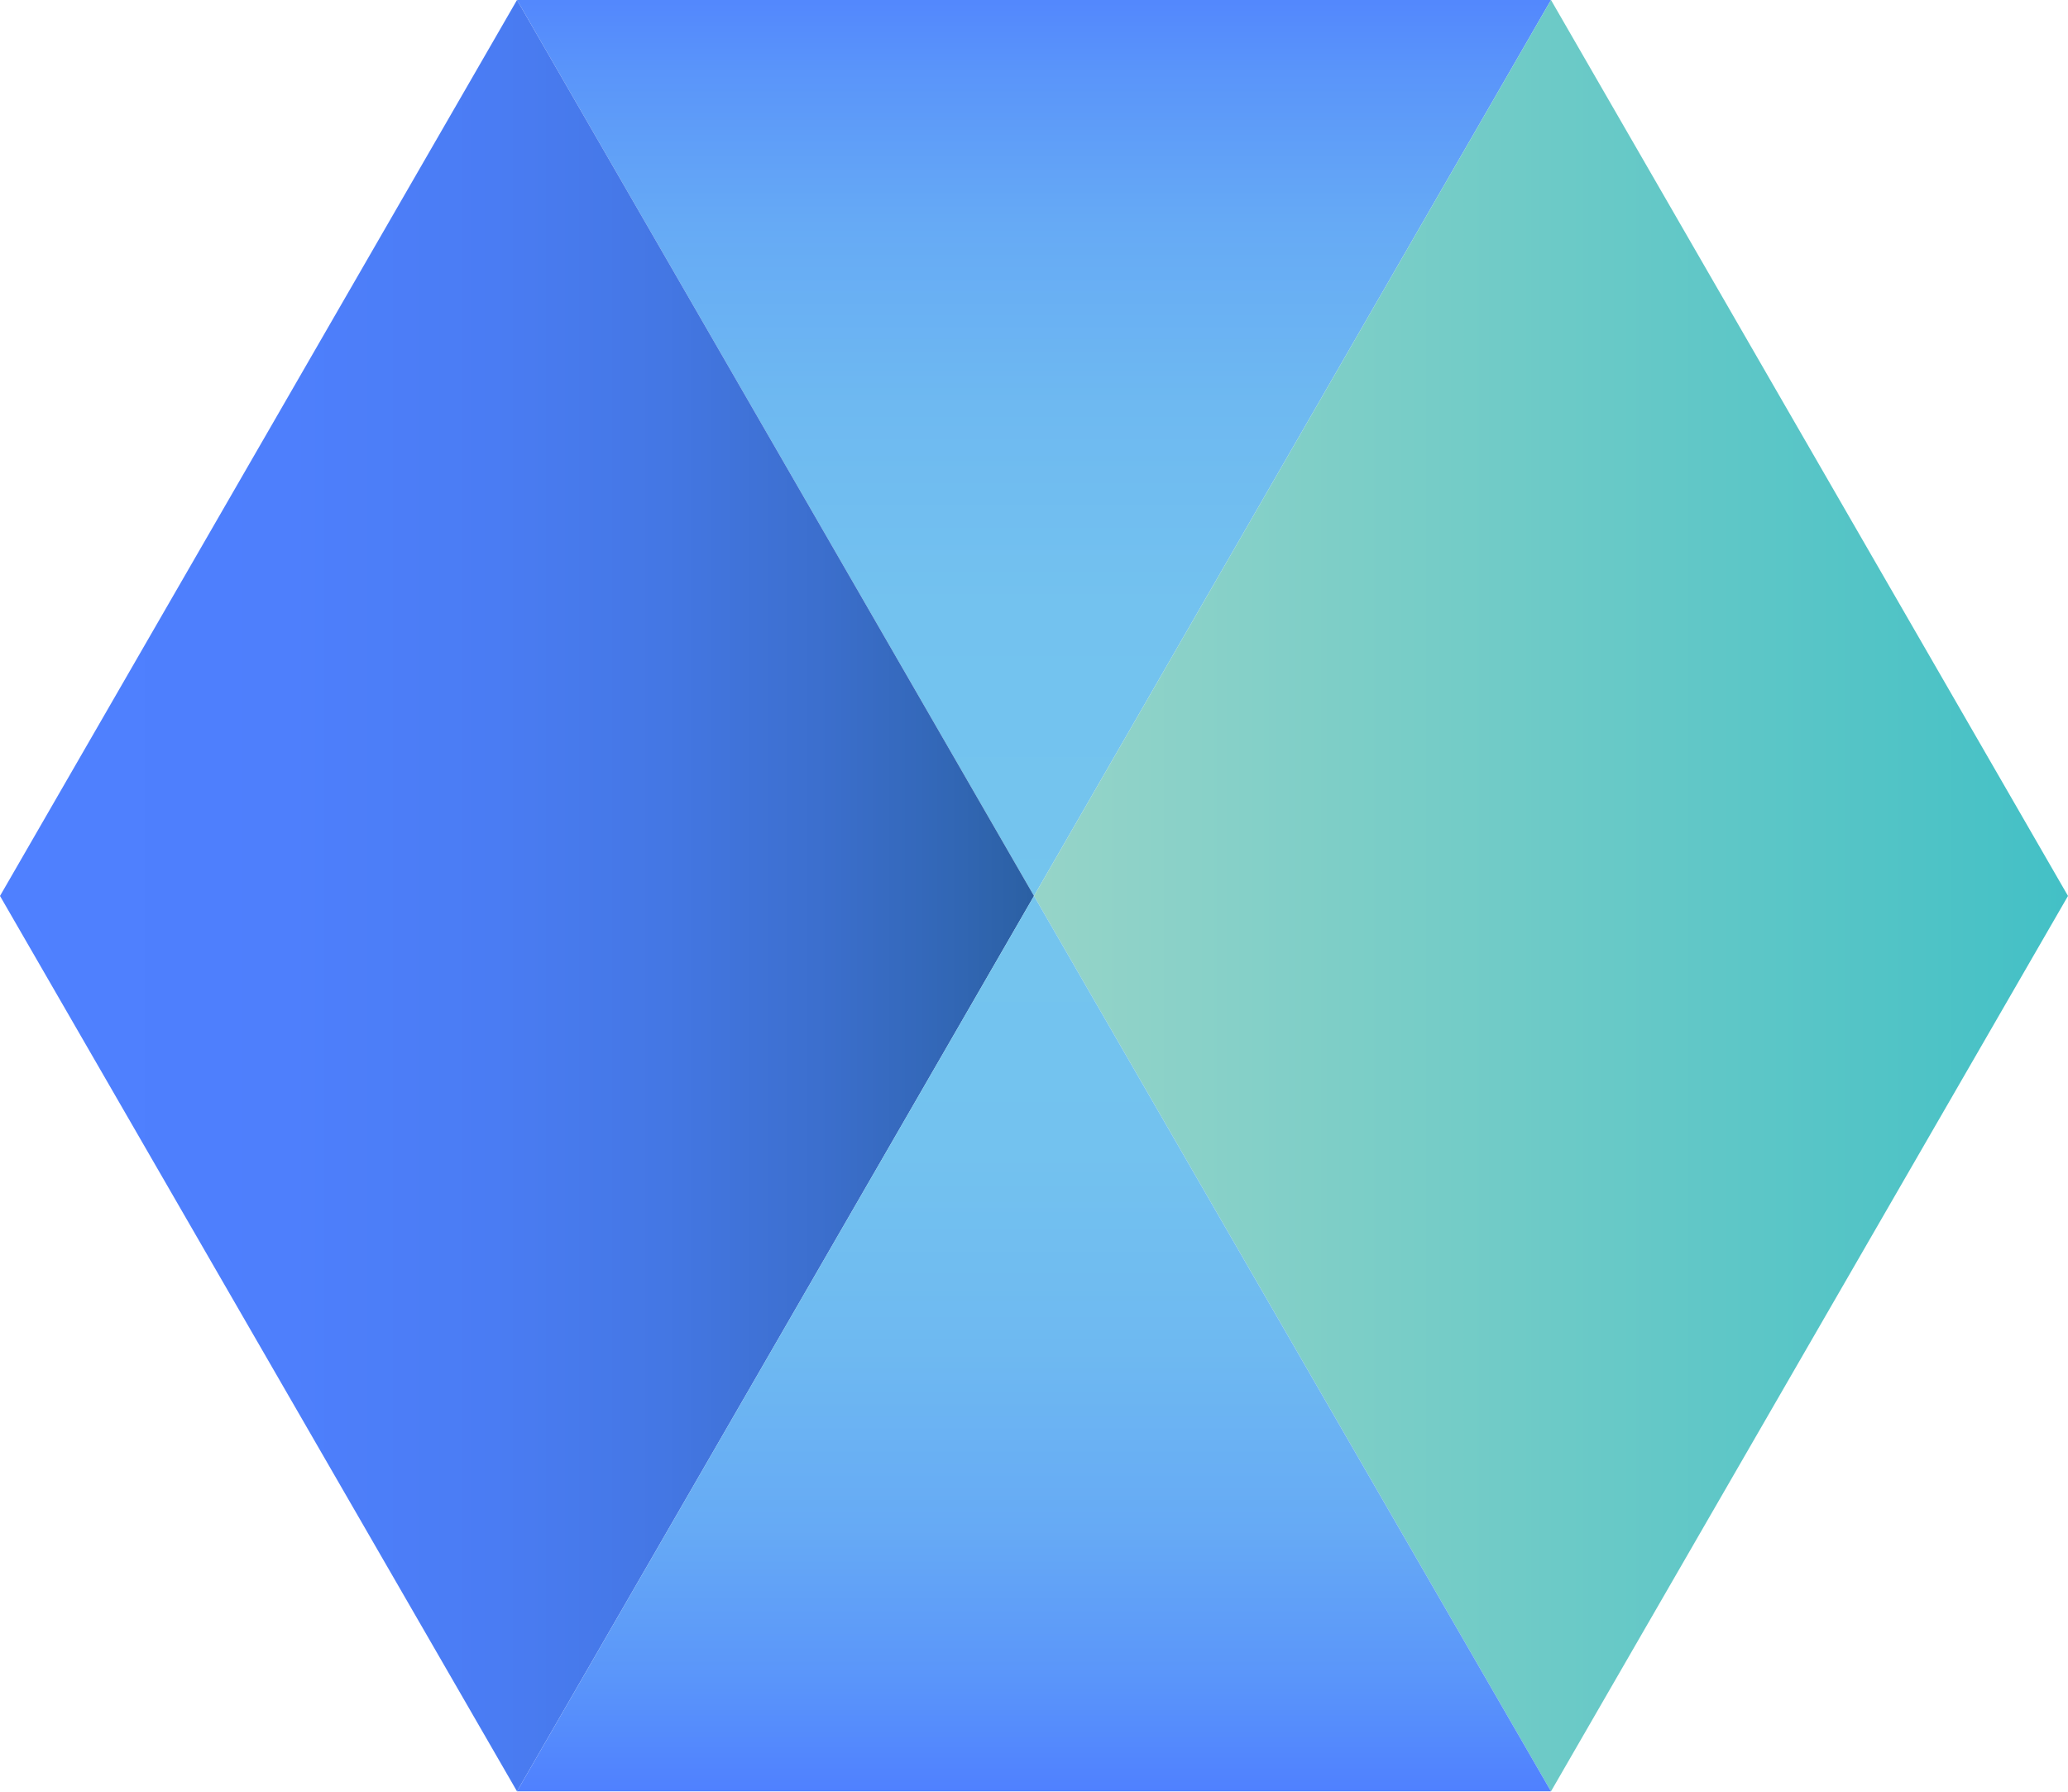
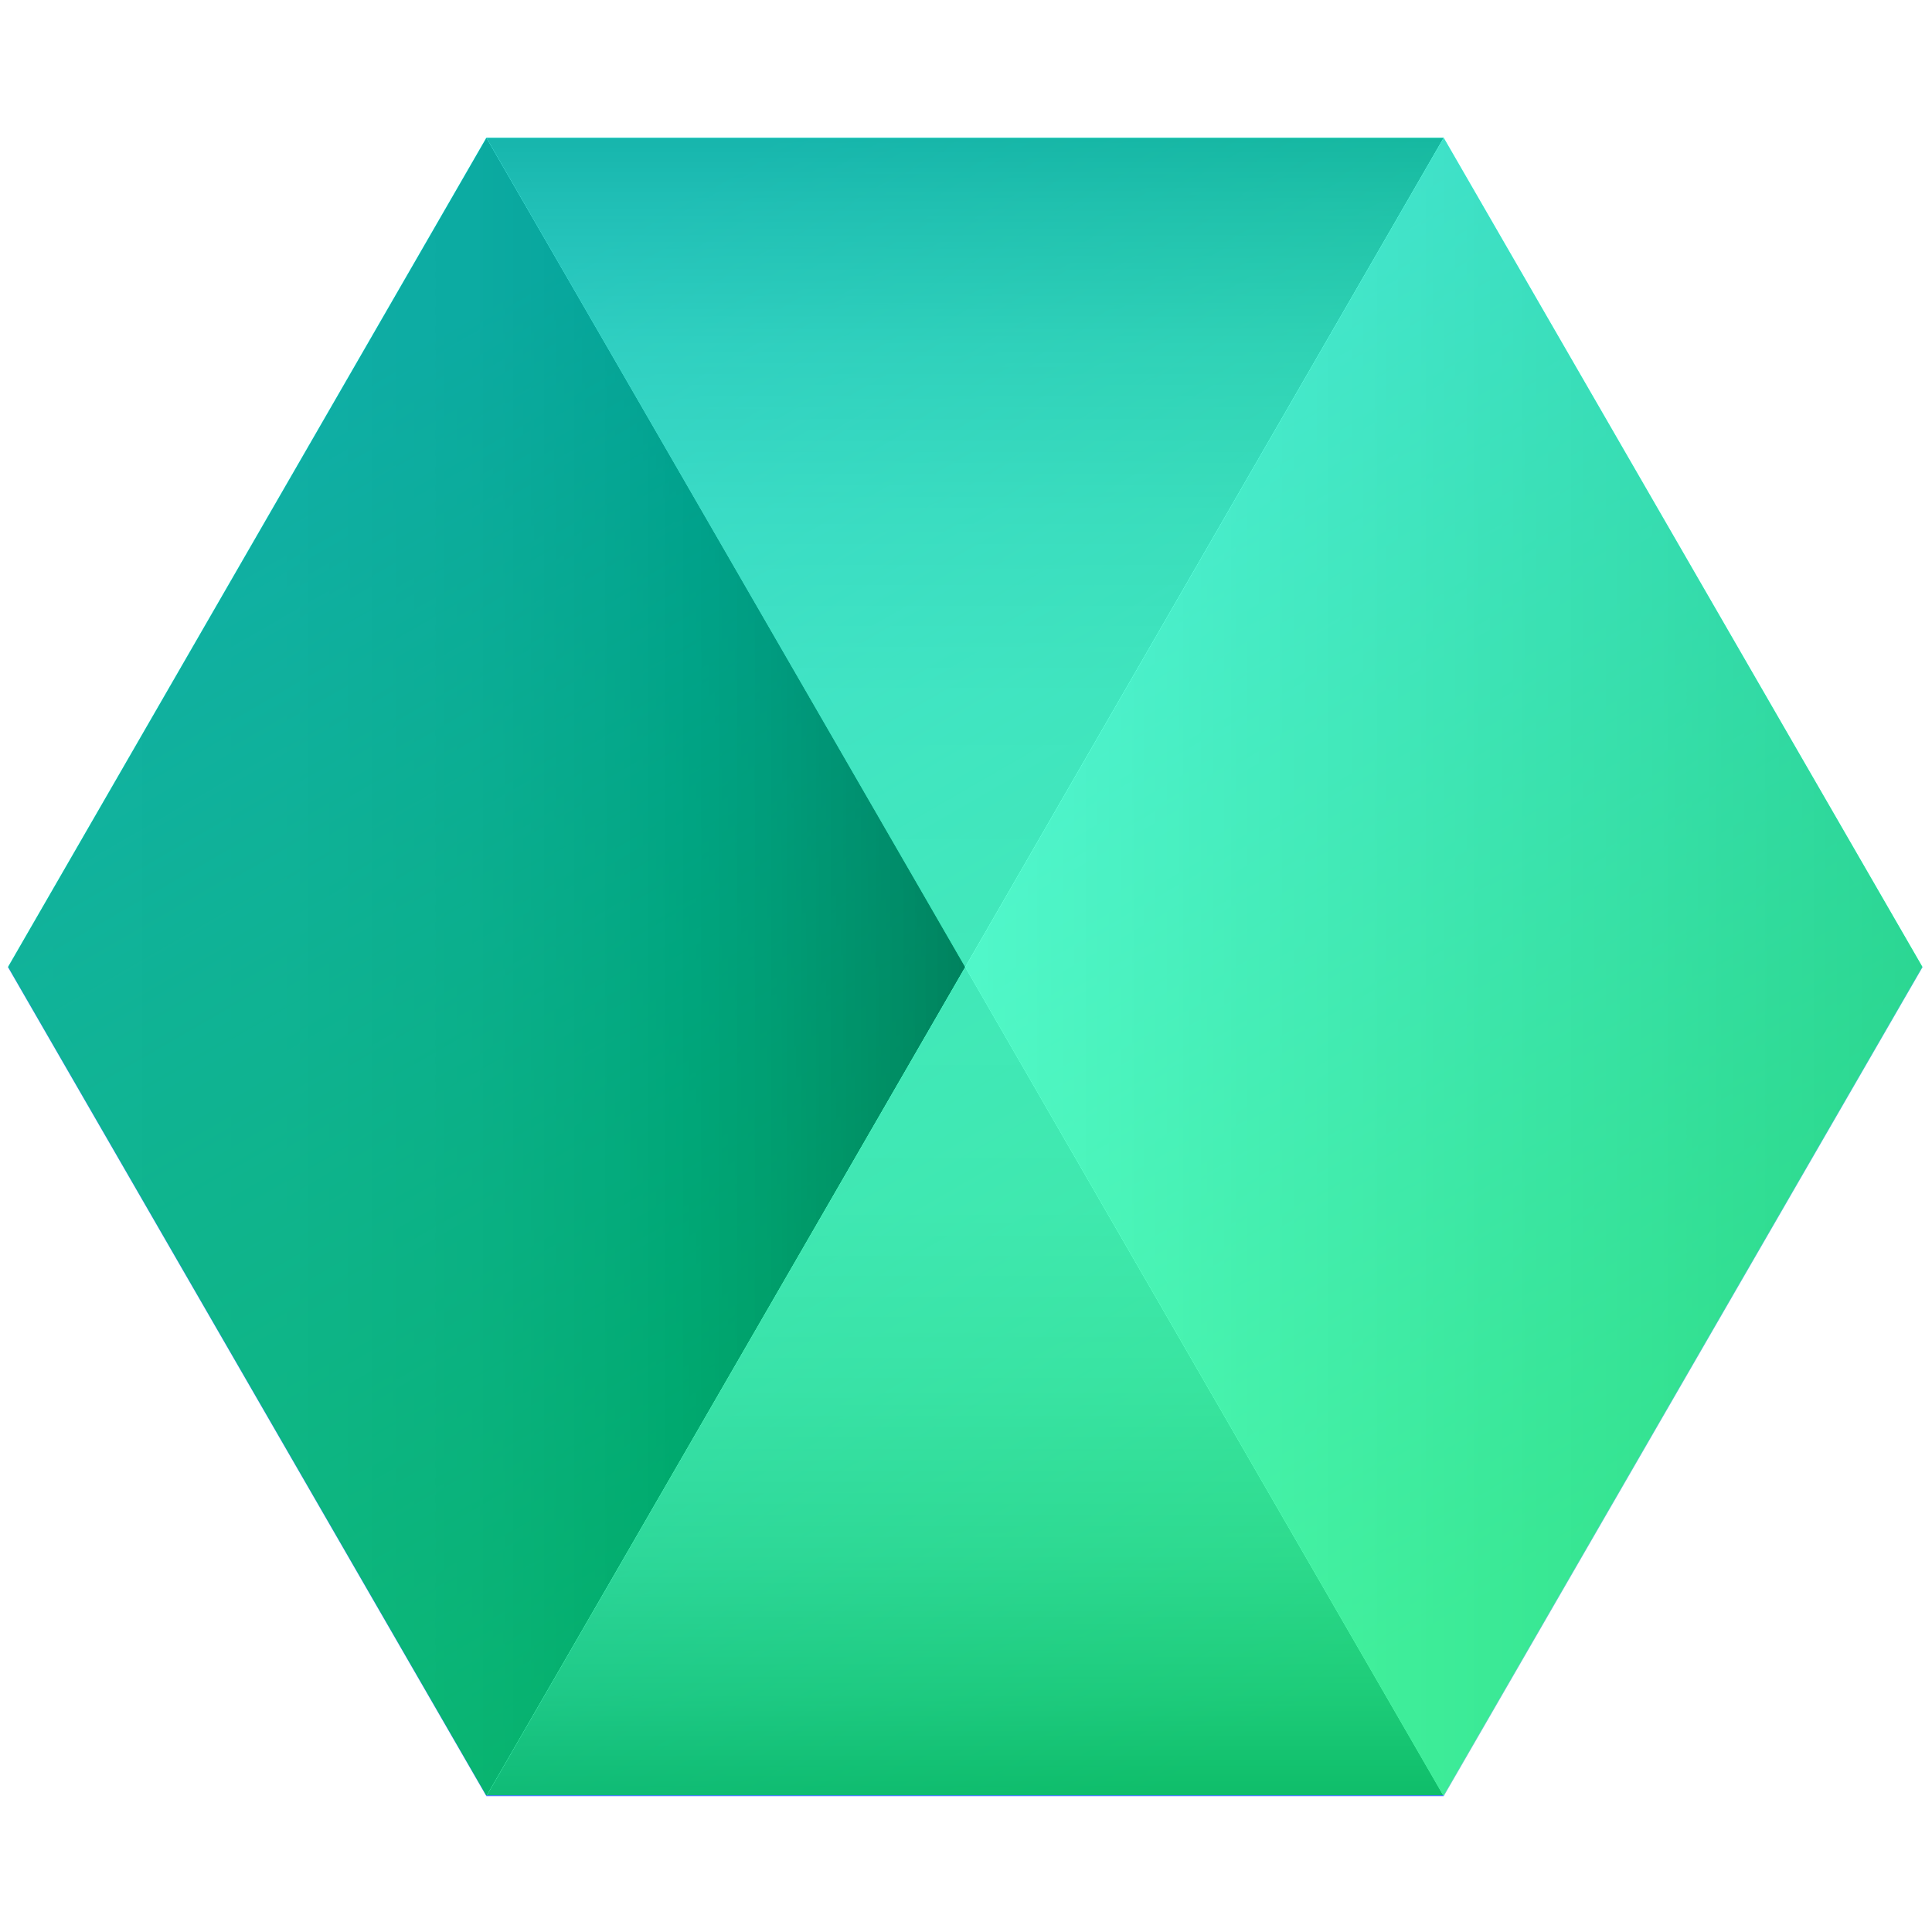
- <svg xmlns="http://www.w3.org/2000/svg" viewBox="0 0 37.56 32.53">
+ <svg xmlns="http://www.w3.org/2000/svg" width="40" height="40" viewBox="0 0 40 40" fill="none">
  <g>
-     <polygon fill="url(#svg-logo-icon-linear-1)" points="28.17 0 9.39 0 18.78 16.27 28.17 0" />
-     <polygon fill="url(#svg-logo-icon-linear-2)" points="28.17 0 18.78 16.27 28.17 32.53 37.56 16.27 28.17 0" />
-     <polygon fill="url(#svg-logo-icon-linear-3)" points="9.39 0 0 16.27 9.39 32.53 18.78 16.27 18.78 16.27 9.39 0" />
-     <polygon fill="url(#svg-logo-icon-linear-4)" points="18.78 16.27 9.39 32.53 28.17 32.53 18.78 16.27 18.78 16.27" />
+     <path fill="url(#svg-logo-icon-linear-1)" d="M29.891 2.852H10.07L19.984 20.023L29.891 2.852Z" />
+     <path fill="url(#svg-logo-icon-linear-2)" d="M29.891 2.852L19.984 20.023L29.891 37.188L39.805 20.023L29.891 2.852Z" />
+     <path fill="url(#svg-logo-icon-linear-3)" d="M10.07 2.852L0.164 20.023L10.07 37.188L19.984 20.023L10.07 2.852Z" />
+     <path fill="url(#svg-logo-icon-linear-4)" d="M19.984 20.023L10.07 37.188H29.891L19.984 20.023Z" />
+     <path fill="url(#svg-logo-icon-linear-overlay)" id="svg-logo-icon-linear-overlay-style" fill-rule="evenodd" clip-rule="evenodd" d="M39.801 20.004L29.887 37.168H10.066L0.16 20.004L10.066 2.832L10.066 2.832H10.066H29.887H29.887L39.801 20.004Z" />
  </g>
  <defs>
-     <linearGradient id="svg-logo-icon-linear-1" x1="18.78" y1="16.48" x2="18.78" y2="33.75" gradientTransform="matrix(1, 0, 0, -1, 0, 33)" gradientUnits="userSpaceOnUse">
-       <stop offset="0" stop-color="#74c5ee" />
-       <stop offset="0.32" stop-color="#73c2ef" />
-       <stop offset="0.53" stop-color="#6eb9f1" />
-       <stop offset="0.72" stop-color="#66aaf5" />
-       <stop offset="0.88" stop-color="#5a95fa" />
-       <stop offset="1" stop-color="#4f80ff" />
+     <style>
+       #svg-logo-icon-linear-overlay-style {
+         mix-blend-mode:color;
+       }
+     </style>
+     <linearGradient id="svg-logo-icon-linear-1" x1="19.983" y1="20.29" x2="19.983" y2="2.062" gradientUnits="userSpaceOnUse">
+       <stop stop-color="#74C5EE" />
+       <stop offset="0.32" stop-color="#73C2EF" />
+       <stop offset="0.53" stop-color="#6EB9F1" />
+       <stop offset="0.72" stop-color="#66AAF5" />
+       <stop offset="0.88" stop-color="#5A95FA" />
+       <stop offset="1" stop-color="#4F80FF" />
    </linearGradient>
-     <linearGradient id="svg-logo-icon-linear-2" x1="18.76" y1="16.74" x2="37.81" y2="16.74" gradientTransform="matrix(1, 0, 0, -1, 0, 33)" gradientUnits="userSpaceOnUse">
-       <stop offset="0" stop-color="#96d4c8" />
-       <stop offset="1" stop-color="#42c0c6" />
+     <linearGradient id="svg-logo-icon-linear-2" x1="19.962" y1="20.021" x2="40.068" y2="20.021" gradientUnits="userSpaceOnUse">
+       <stop stop-color="#96D4C8" />
+       <stop offset="1" stop-color="#42C0C6" />
    </linearGradient>
-     <linearGradient id="svg-logo-icon-linear-3" y1="16.74" x2="18.78" y2="16.74" gradientTransform="matrix(1, 0, 0, -1, 0, 33)" gradientUnits="userSpaceOnUse">
-       <stop offset="0" stop-color="#4f80ff" />
-       <stop offset="0.28" stop-color="#4e7ffc" />
-       <stop offset="0.48" stop-color="#4a7cf3" />
-       <stop offset="0.64" stop-color="#4477e4" />
-       <stop offset="0.79" stop-color="#3c6fce" />
-       <stop offset="0.93" stop-color="#3166b3" />
-       <stop offset="1" stop-color="#2b60a3" />
+     <linearGradient id="svg-logo-icon-linear-3" x1="0.162" y1="20.021" x2="19.983" y2="20.021" gradientUnits="userSpaceOnUse">
+       <stop stop-color="#4F80FF" />
+       <stop offset="0.28" stop-color="#4E7FFC" />
+       <stop offset="0.48" stop-color="#4A7CF3" />
+       <stop offset="0.64" stop-color="#4477E4" />
+       <stop offset="0.79" stop-color="#3C6FCE" />
+       <stop offset="0.93" stop-color="#3166B3" />
+       <stop offset="1" stop-color="#2B60A3" />
    </linearGradient>
-     <linearGradient id="svg-logo-icon-linear-4" x1="18.78" y1="17.55" x2="18.78" y2="0.43" gradientTransform="matrix(1, 0, 0, -1, 0, 33)" gradientUnits="userSpaceOnUse">
-       <stop offset="0" stop-color="#74c5ee" />
-       <stop offset="0.32" stop-color="#73c2ef" />
-       <stop offset="0.53" stop-color="#6eb9f1" />
-       <stop offset="0.72" stop-color="#66aaf5" />
-       <stop offset="0.88" stop-color="#5a95fa" />
-       <stop offset="1" stop-color="#4f80ff" />
+     <linearGradient id="svg-logo-icon-linear-4" x1="19.983" y1="19.16" x2="19.983" y2="37.23" gradientUnits="userSpaceOnUse">
+       <stop stop-color="#74C5EE" />
+       <stop offset="0.32" stop-color="#73C2EF" />
+       <stop offset="0.53" stop-color="#6EB9F1" />
+       <stop offset="0.72" stop-color="#66AAF5" />
+       <stop offset="0.88" stop-color="#5A95FA" />
+       <stop offset="1" stop-color="#4F80FF" />
+     </linearGradient>
+     <linearGradient id="svg-logo-icon-linear-overlay" x1="10.016" y1="2.832" x2="29.837" y2="37.168" gradientUnits="userSpaceOnUse">
+       <stop offset="0.076" stop-color="#3EDCD3" />
+       <stop offset="0.924" stop-color="#03B15E" />
    </linearGradient>
  </defs>
</svg>
